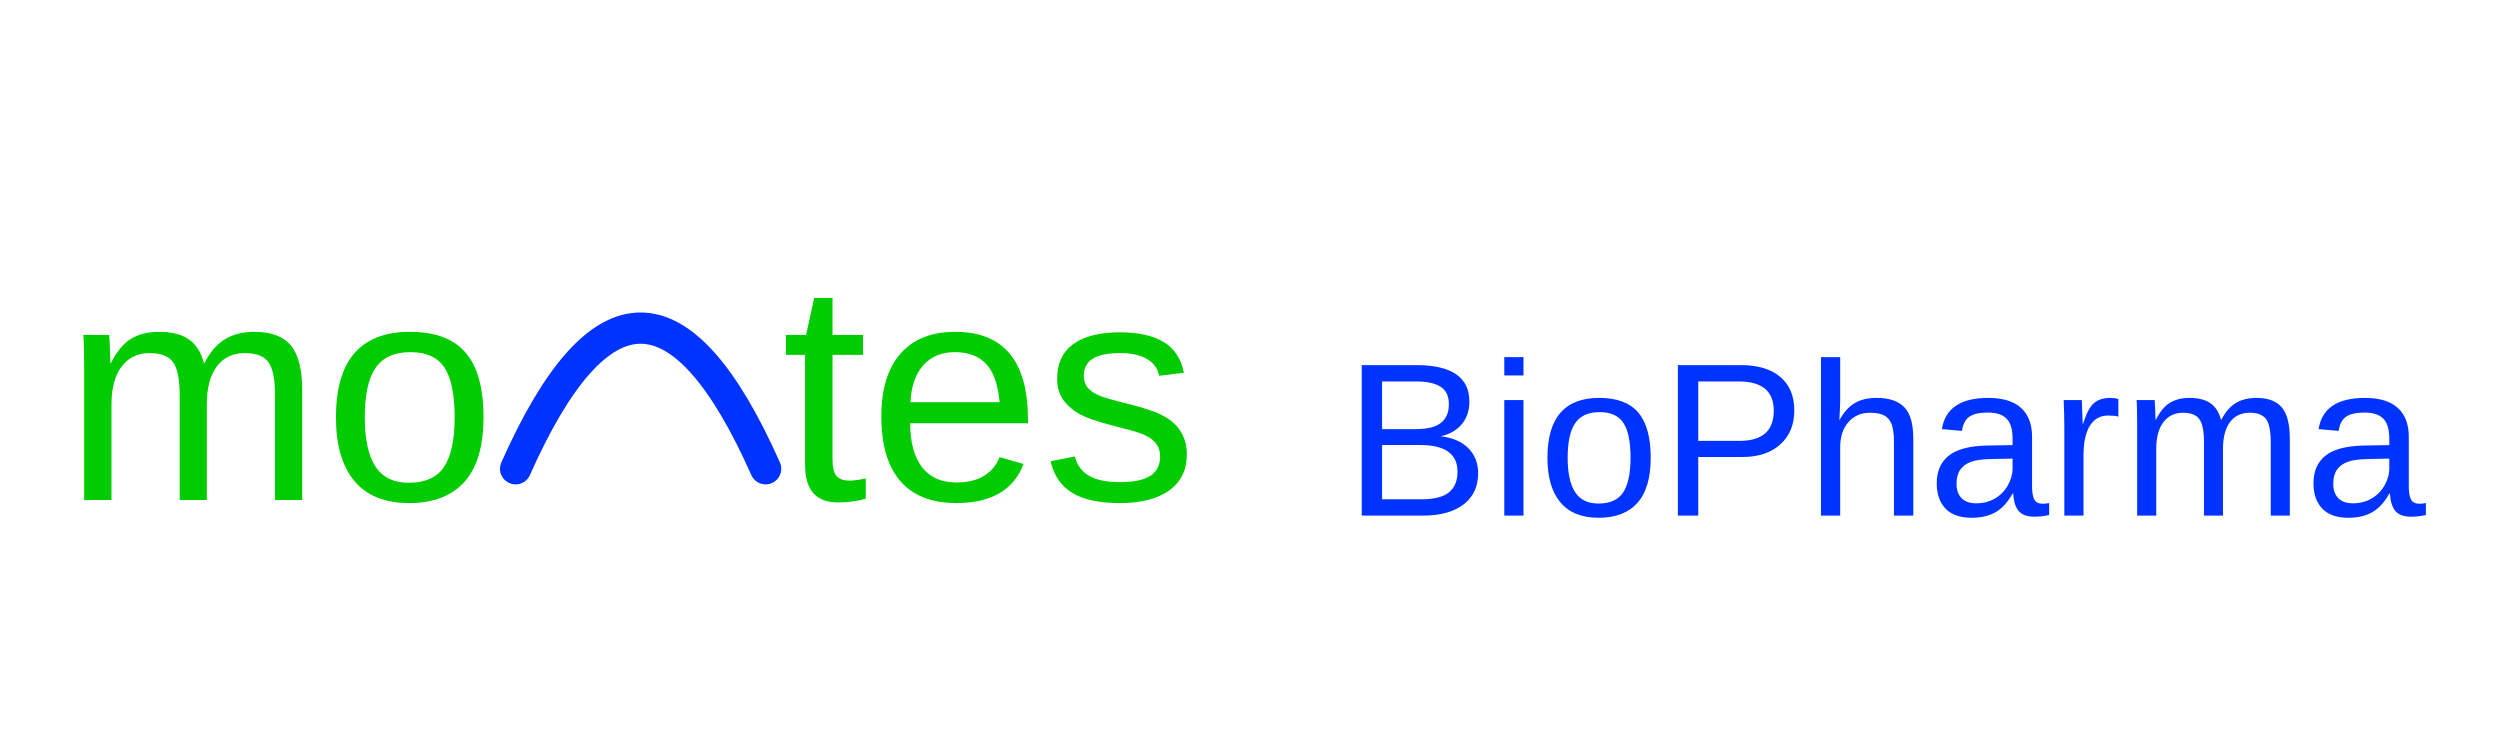
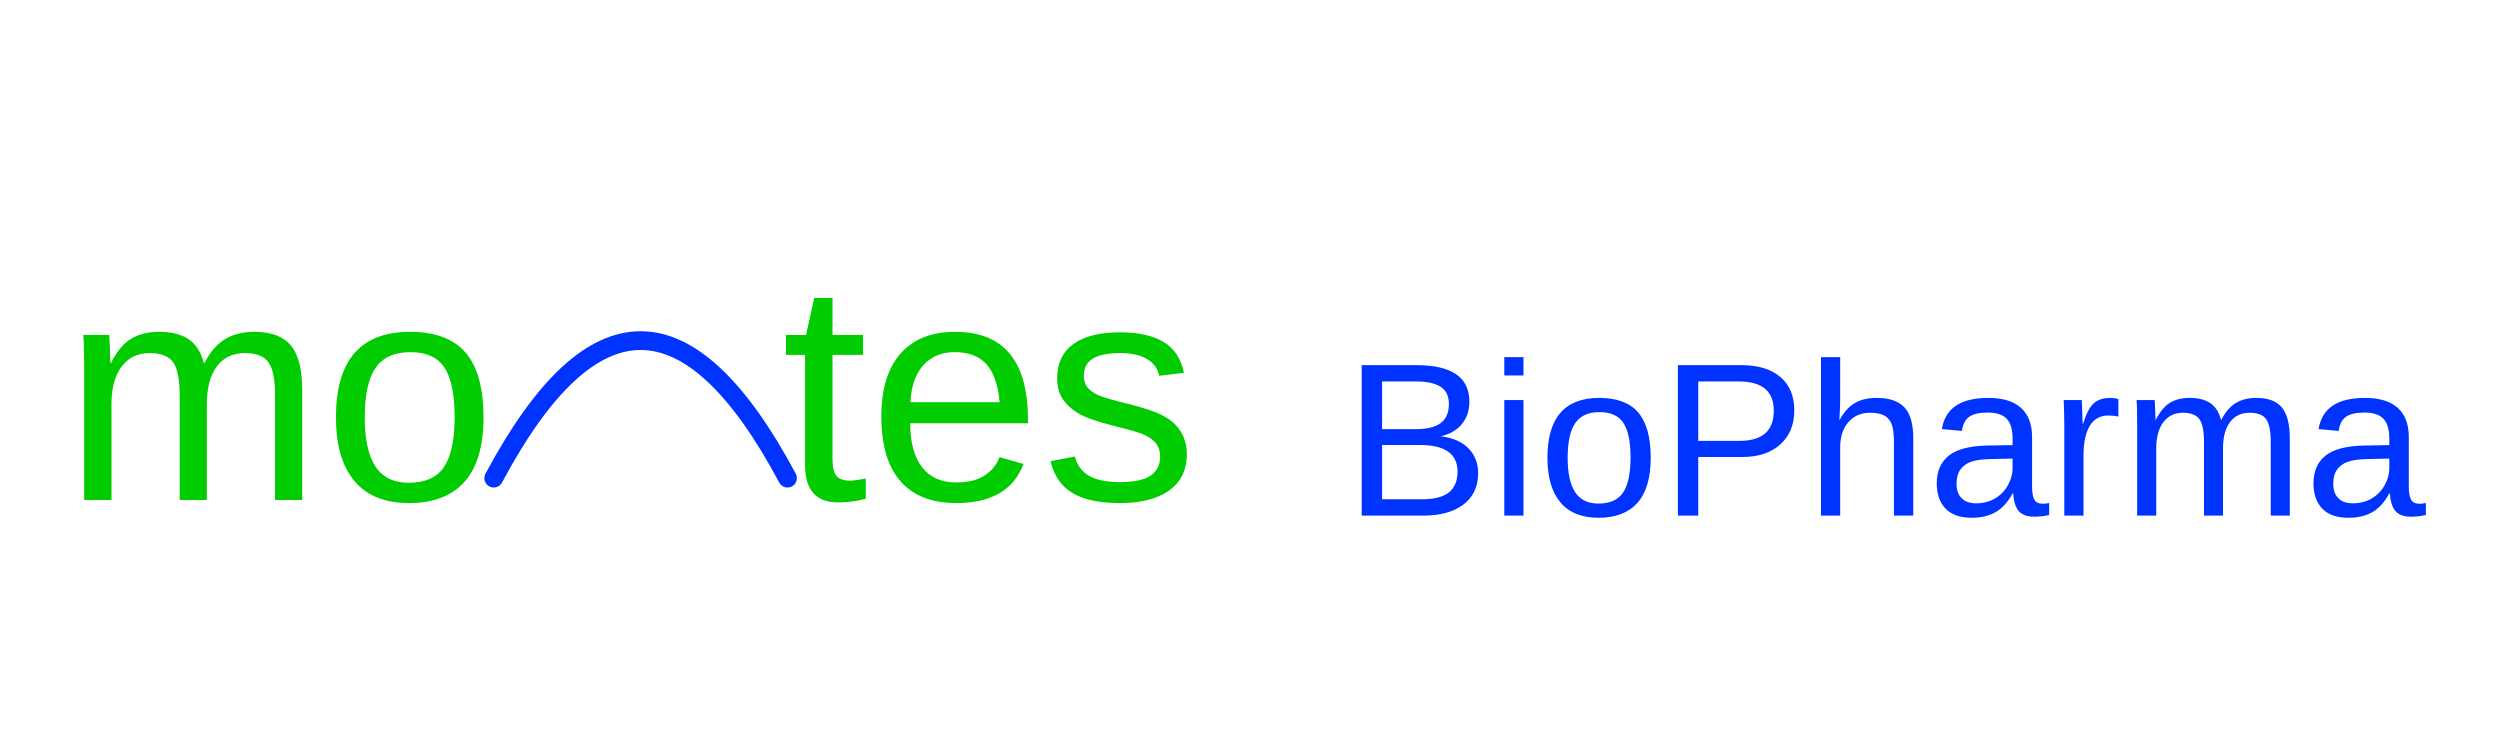
<svg xmlns="http://www.w3.org/2000/svg" viewBox="0 0 800 240">
  <text x="20" y="160" font-family="Arial, Helvetica, sans-serif" font-size="100" font-weight="500" fill="#00CC00">mo</text>
-   <path d="M 165 150 Q 205 60 245 150" stroke="#0033FF" stroke-width="10" fill="none" stroke-linecap="round" />
+   <path d="M 158 153 Q 205 65 252 153" stroke="#0033FF" stroke-width="6" fill="none" stroke-linecap="round" />
  <text x="250" y="160" font-family="Arial, Helvetica, sans-serif" font-size="100" font-weight="500" fill="#00CC00">tes</text>
  <text x="430" y="165" font-family="Arial, Helvetica, sans-serif" font-size="70" font-weight="400" fill="#0033FF">BioPharma</text>
</svg>
